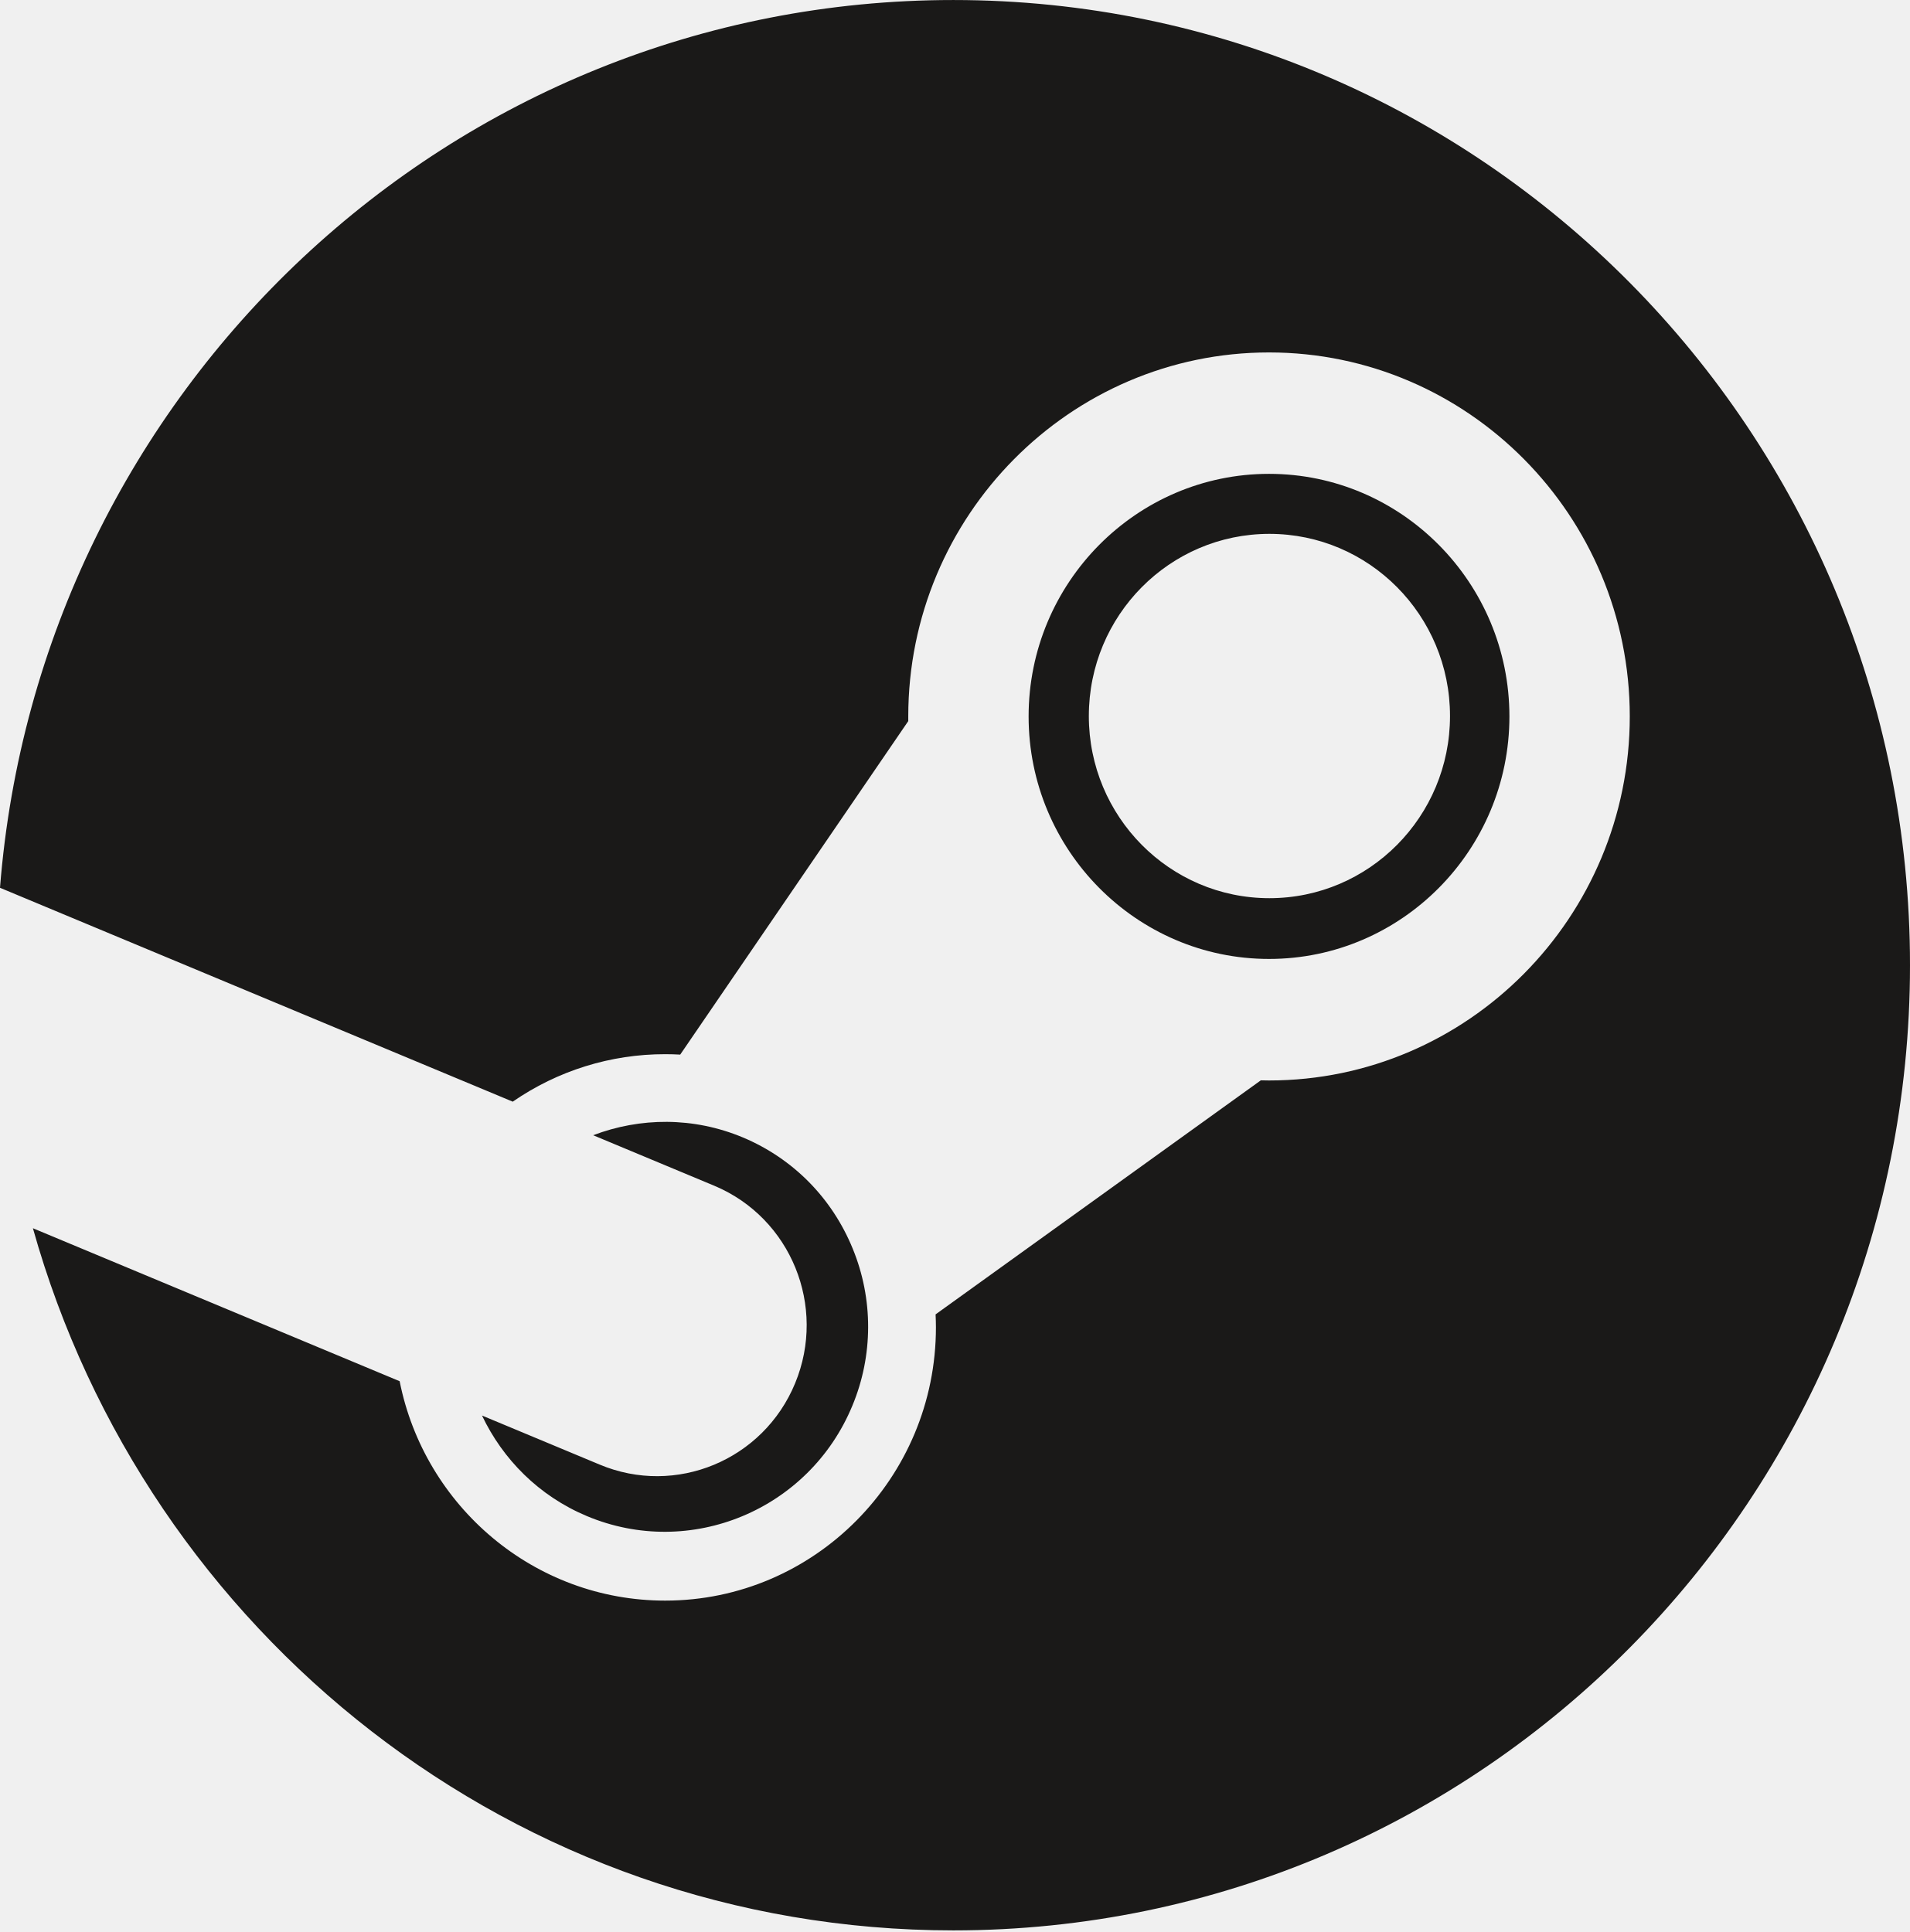
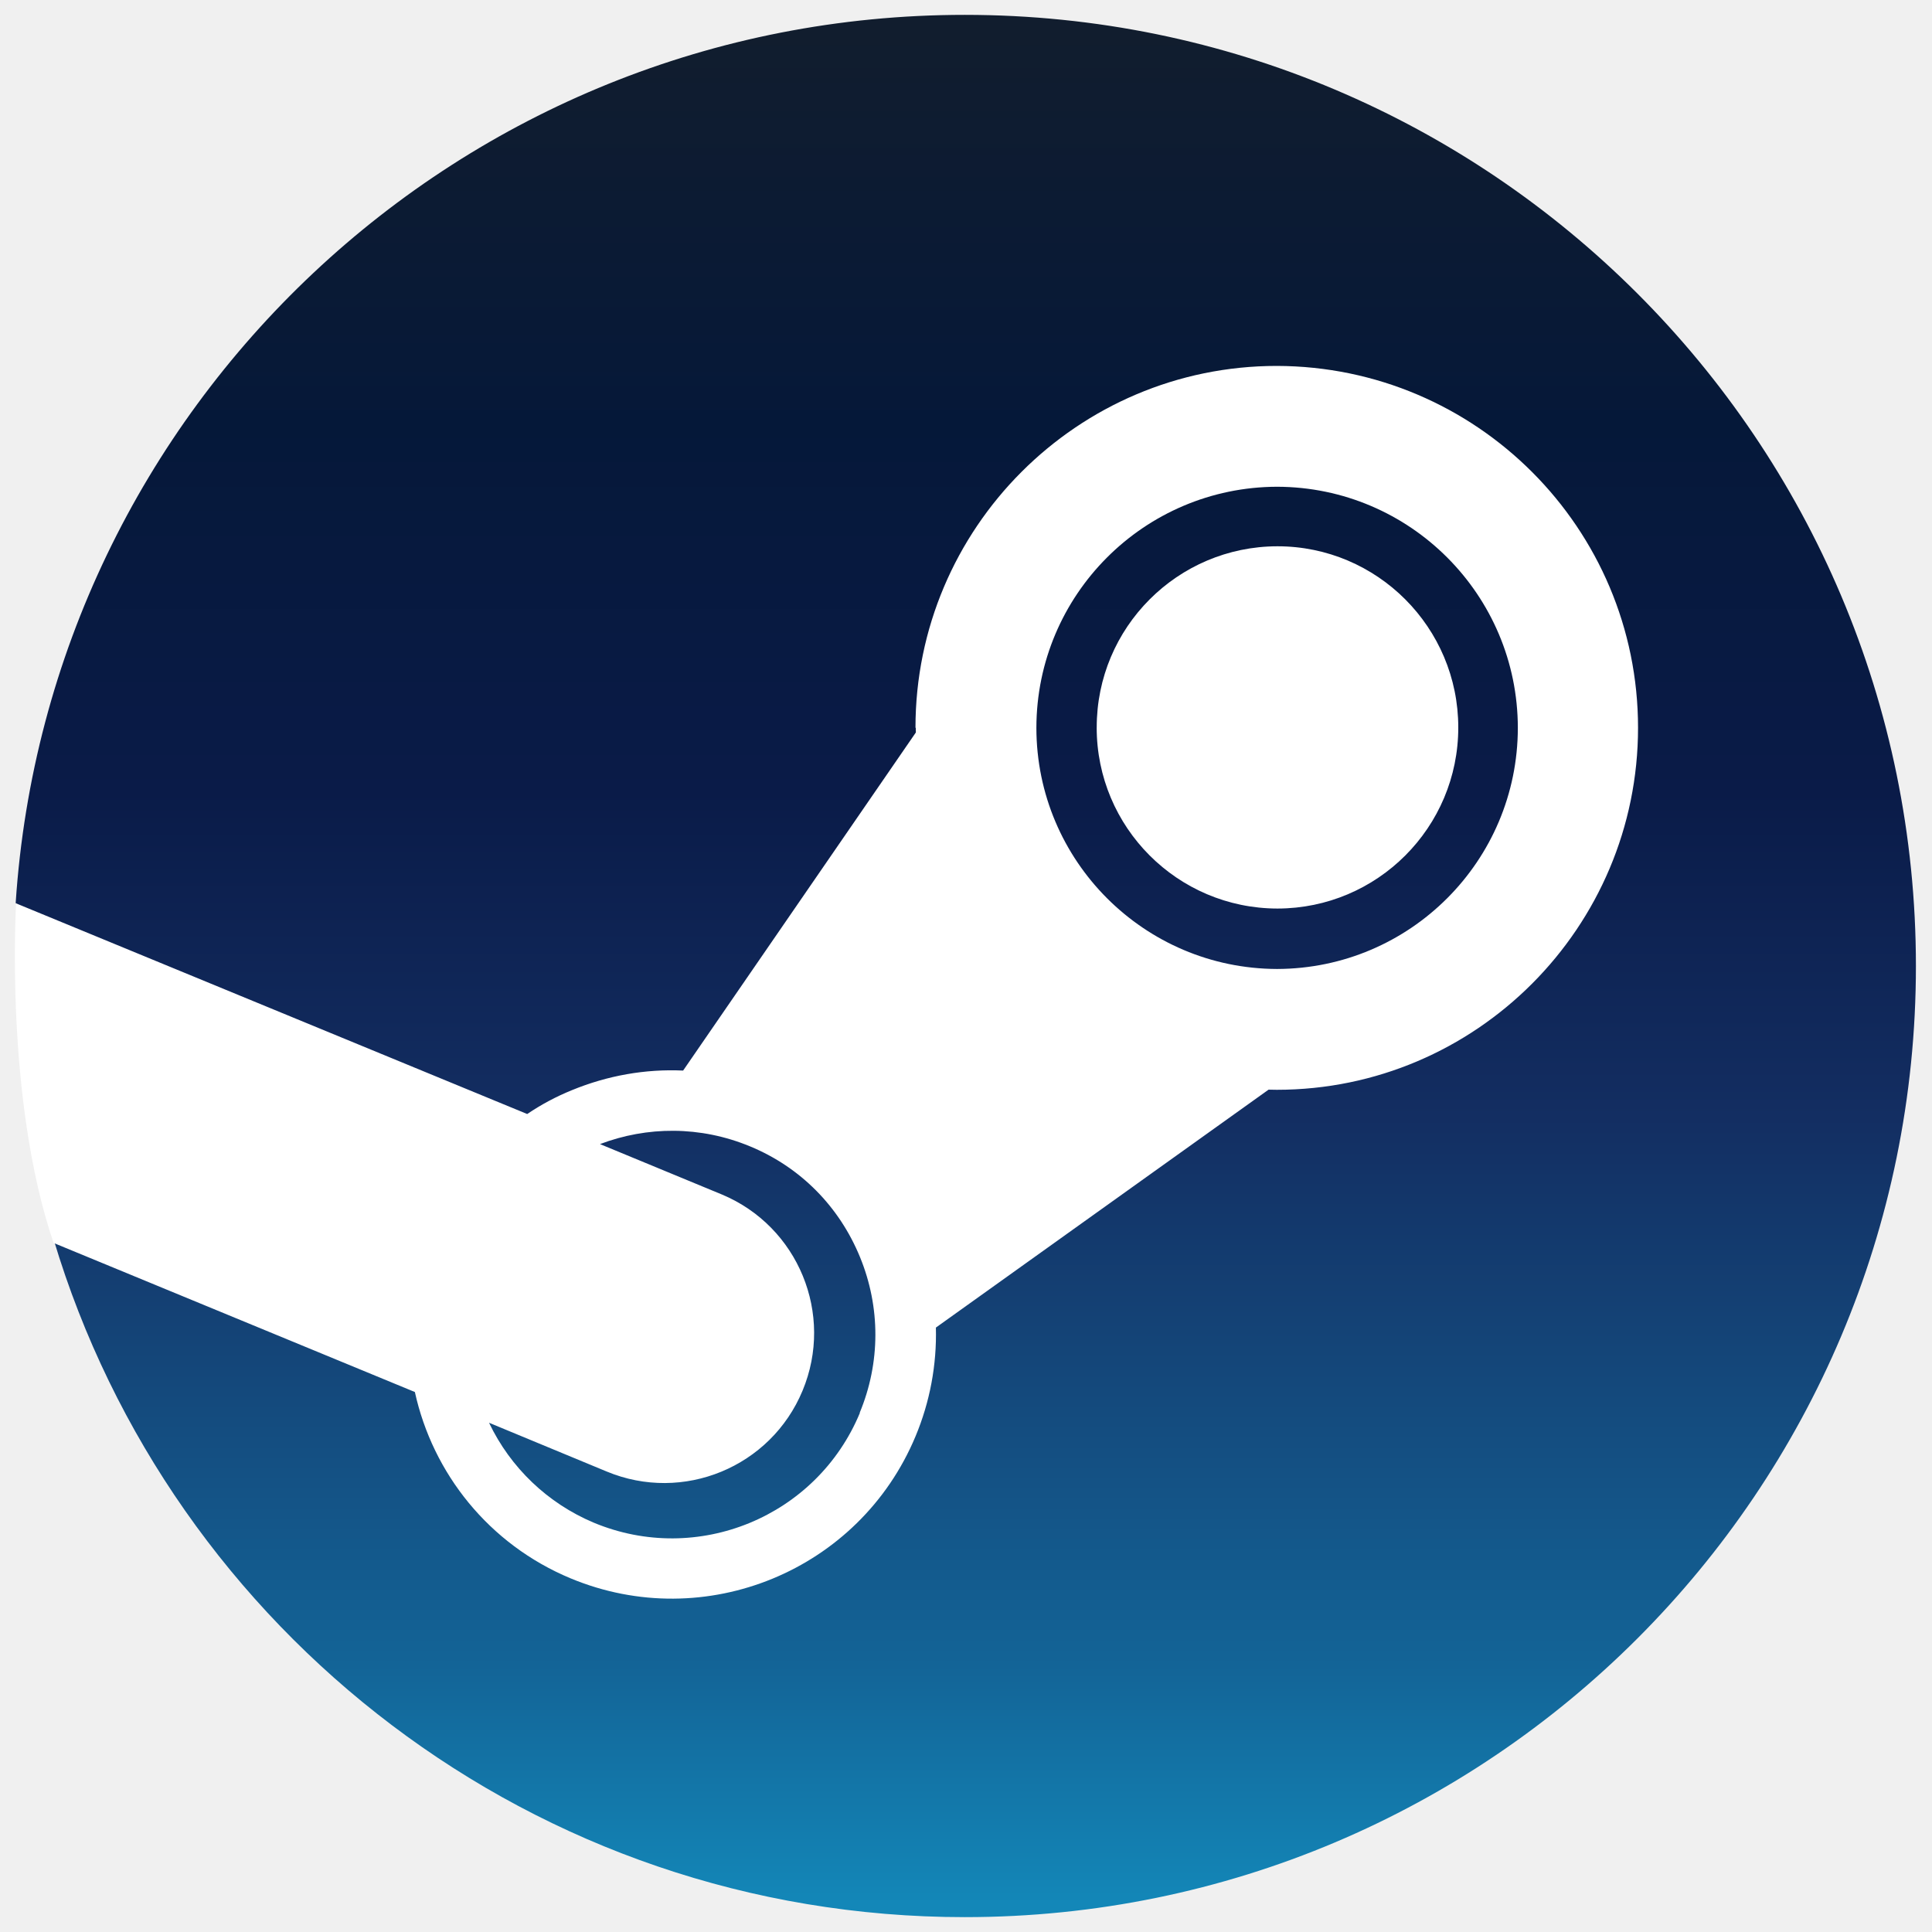
- <svg xmlns="http://www.w3.org/2000/svg" width="2471" height="2500" viewBox="0 0 256 259" preserveAspectRatio="xMidYMid">
-   <path d="M127.779 0C60.42 0 5.24 52.412 0 119.014l68.724 28.674a35.812 35.812 0 0 1 20.426-6.366c.682 0 1.356.019 2.02.056l30.566-44.71v-.626c0-26.903 21.69-48.796 48.353-48.796 26.662 0 48.352 21.893 48.352 48.796 0 26.902-21.69 48.804-48.352 48.804-.37 0-.73-.009-1.098-.018l-43.593 31.377c.028.582.046 1.163.046 1.735 0 20.204-16.283 36.636-36.294 36.636-17.566 0-32.263-12.658-35.584-29.412L4.41 164.654c15.223 54.313 64.673 94.132 123.369 94.132 70.818 0 128.221-57.938 128.221-129.393C256 57.93 198.597 0 127.779 0zM80.352 196.332l-15.749-6.568c2.787 5.867 7.621 10.775 14.033 13.47 13.857 5.83 29.836-.803 35.612-14.799a27.555 27.555 0 0 0 .046-21.035c-2.768-6.79-7.999-12.086-14.706-14.909-6.67-2.795-13.811-2.694-20.085-.304l16.275 6.79c10.222 4.3 15.056 16.145 10.794 26.46-4.253 10.314-15.998 15.195-26.22 10.895zm121.957-100.29c0-17.925-14.457-32.52-32.217-32.52-17.769 0-32.226 14.595-32.226 32.52 0 17.926 14.457 32.512 32.226 32.512 17.76 0 32.217-14.586 32.217-32.512zm-56.37-.055c0-13.488 10.84-24.42 24.2-24.42 13.368 0 24.208 10.932 24.208 24.42 0 13.488-10.84 24.421-24.209 24.421-13.359 0-24.2-10.933-24.2-24.42z" fill="#1A1918" />
+ <svg xmlns="http://www.w3.org/2000/svg" xmlns:xlink="http://www.w3.org/1999/xlink" viewBox="0 0 65 65" fill="#fff">
+   <use xlink:href="#B" x=".5" y=".5" />
+   <defs>
+     <linearGradient id="A" x2="50%" x1="50%" y2="100%" y1="0%">
+       <stop stop-color="#111d2e" offset="0%" />
+       <stop stop-color="#051839" offset="21.2%" />
+       <stop stop-color="#0a1b48" offset="40.7%" />
+       <stop stop-color="#132e62" offset="58.1%" />
+       <stop stop-color="#144b7e" offset="73.8%" />
+       <stop stop-color="#136497" offset="87.3%" />
+       <stop stop-color="#1387b8" offset="100%" />
+     </linearGradient>
+   </defs>
+   <symbol id="B">
+     <g>
+       <path d="M1.305 41.202C5.259 54.386 17.488 64 31.959 64c17.673 0 32-14.327 32-32s-14.327-32-32-32C15.001 0 1.124 13.193.028 29.874c2.074 3.477 2.879 5.628 1.275 11.328z" fill="url(#A)" />
+       <path d="M30.31 23.985l.003.158-7.83 11.375c-1.268-.058-2.54.165-3.748.662a8.14 8.14 0 0 0-1.498.8L.042 29.893s-.398 6.546 1.26 11.424l12.156 5.016c.6 2.728 2.48 5.12 5.242 6.27a8.88 8.88 0 0 0 11.603-4.782 8.89 8.89 0 0 0 .684-3.656L42.18 36.16l.275.005c6.705 0 12.155-5.466 12.155-12.18s-5.44-12.16-12.155-12.174c-6.702 0-12.155 5.46-12.155 12.174zm-1.88 23.05c-1.454 3.5-5.466 5.147-8.953 3.694a6.84 6.84 0 0 1-3.524-3.362l3.957 1.64a5.04 5.04 0 0 0 6.591-2.719 5.05 5.05 0 0 0-2.715-6.601l-4.1-1.695c1.578-.6 3.372-.62 5.05.077 1.7.703 3 2.027 3.696 3.72s.692 3.56-.01 5.246M42.466 32.1a8.12 8.12 0 0 1-8.098-8.113 8.12 8.12 0 0 1 8.098-8.111 8.12 8.12 0 0 1 8.1 8.111 8.12 8.12 0 0 1-8.1 8.113m-6.068-8.126a6.09 6.09 0 0 1 6.08-6.095c3.355 0 6.084 2.73 6.084 6.095a6.09 6.09 0 0 1-6.084 6.093 6.09 6.09 0 0 1-6.081-6.093z" />
+     </g>
+   </symbol>
</svg>
